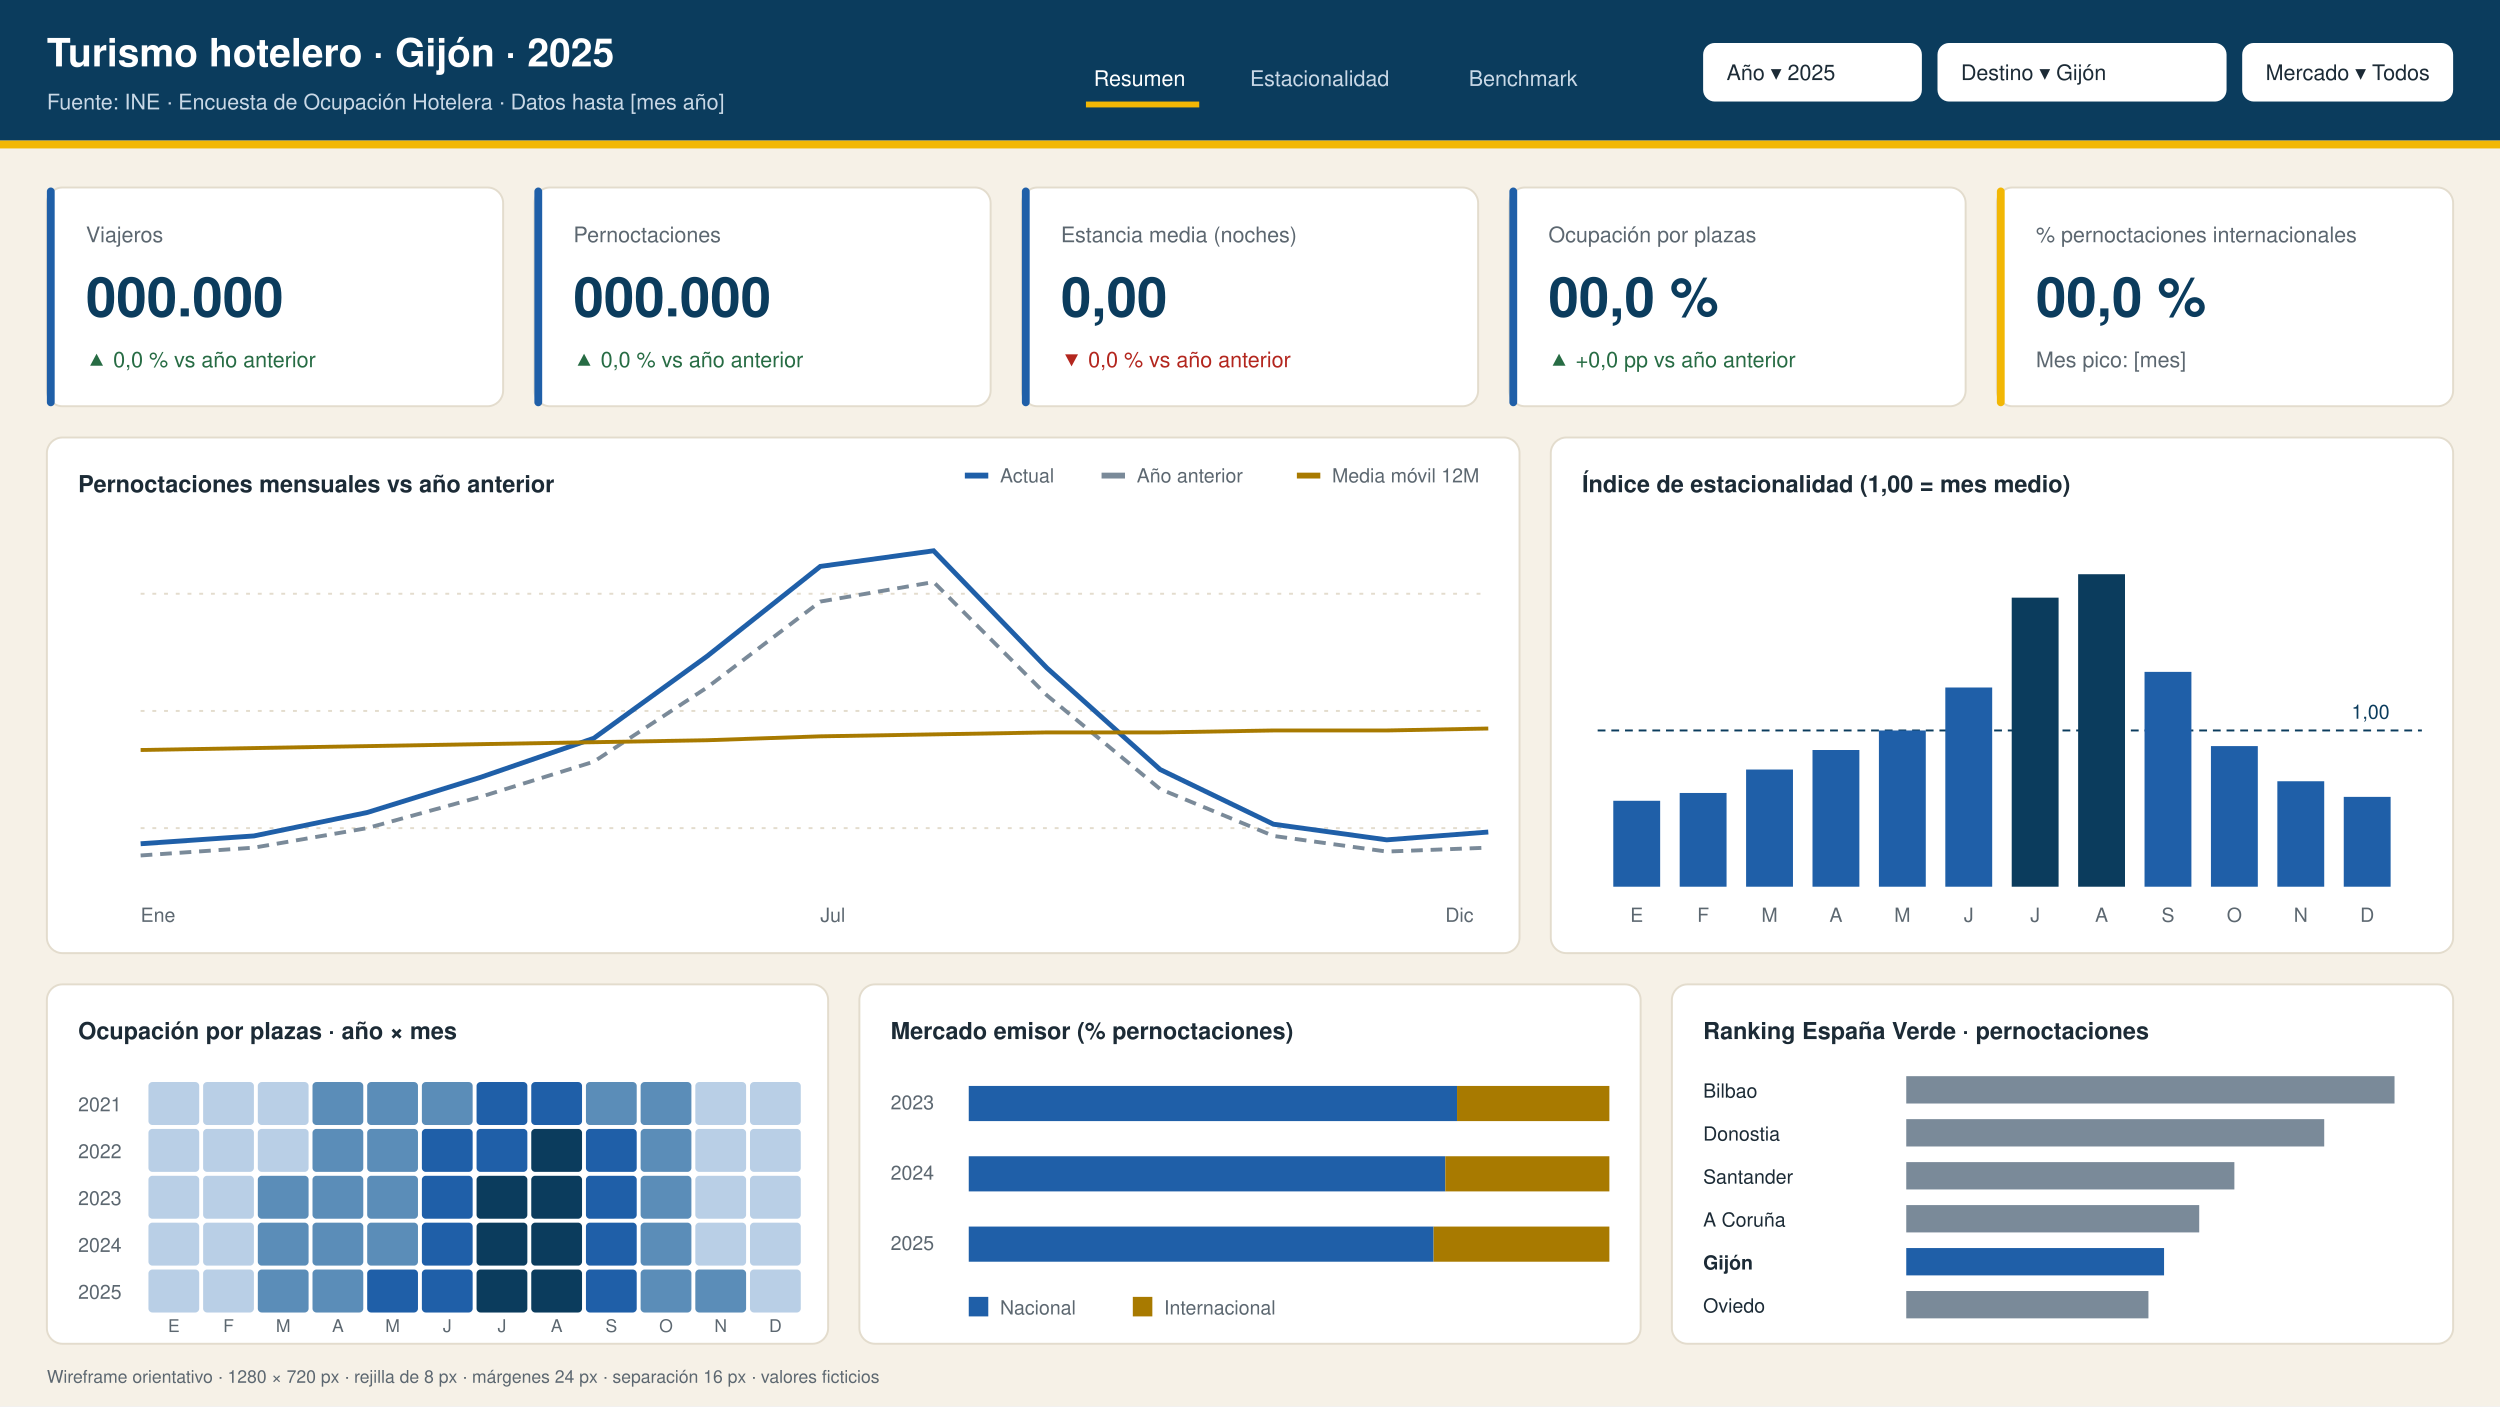
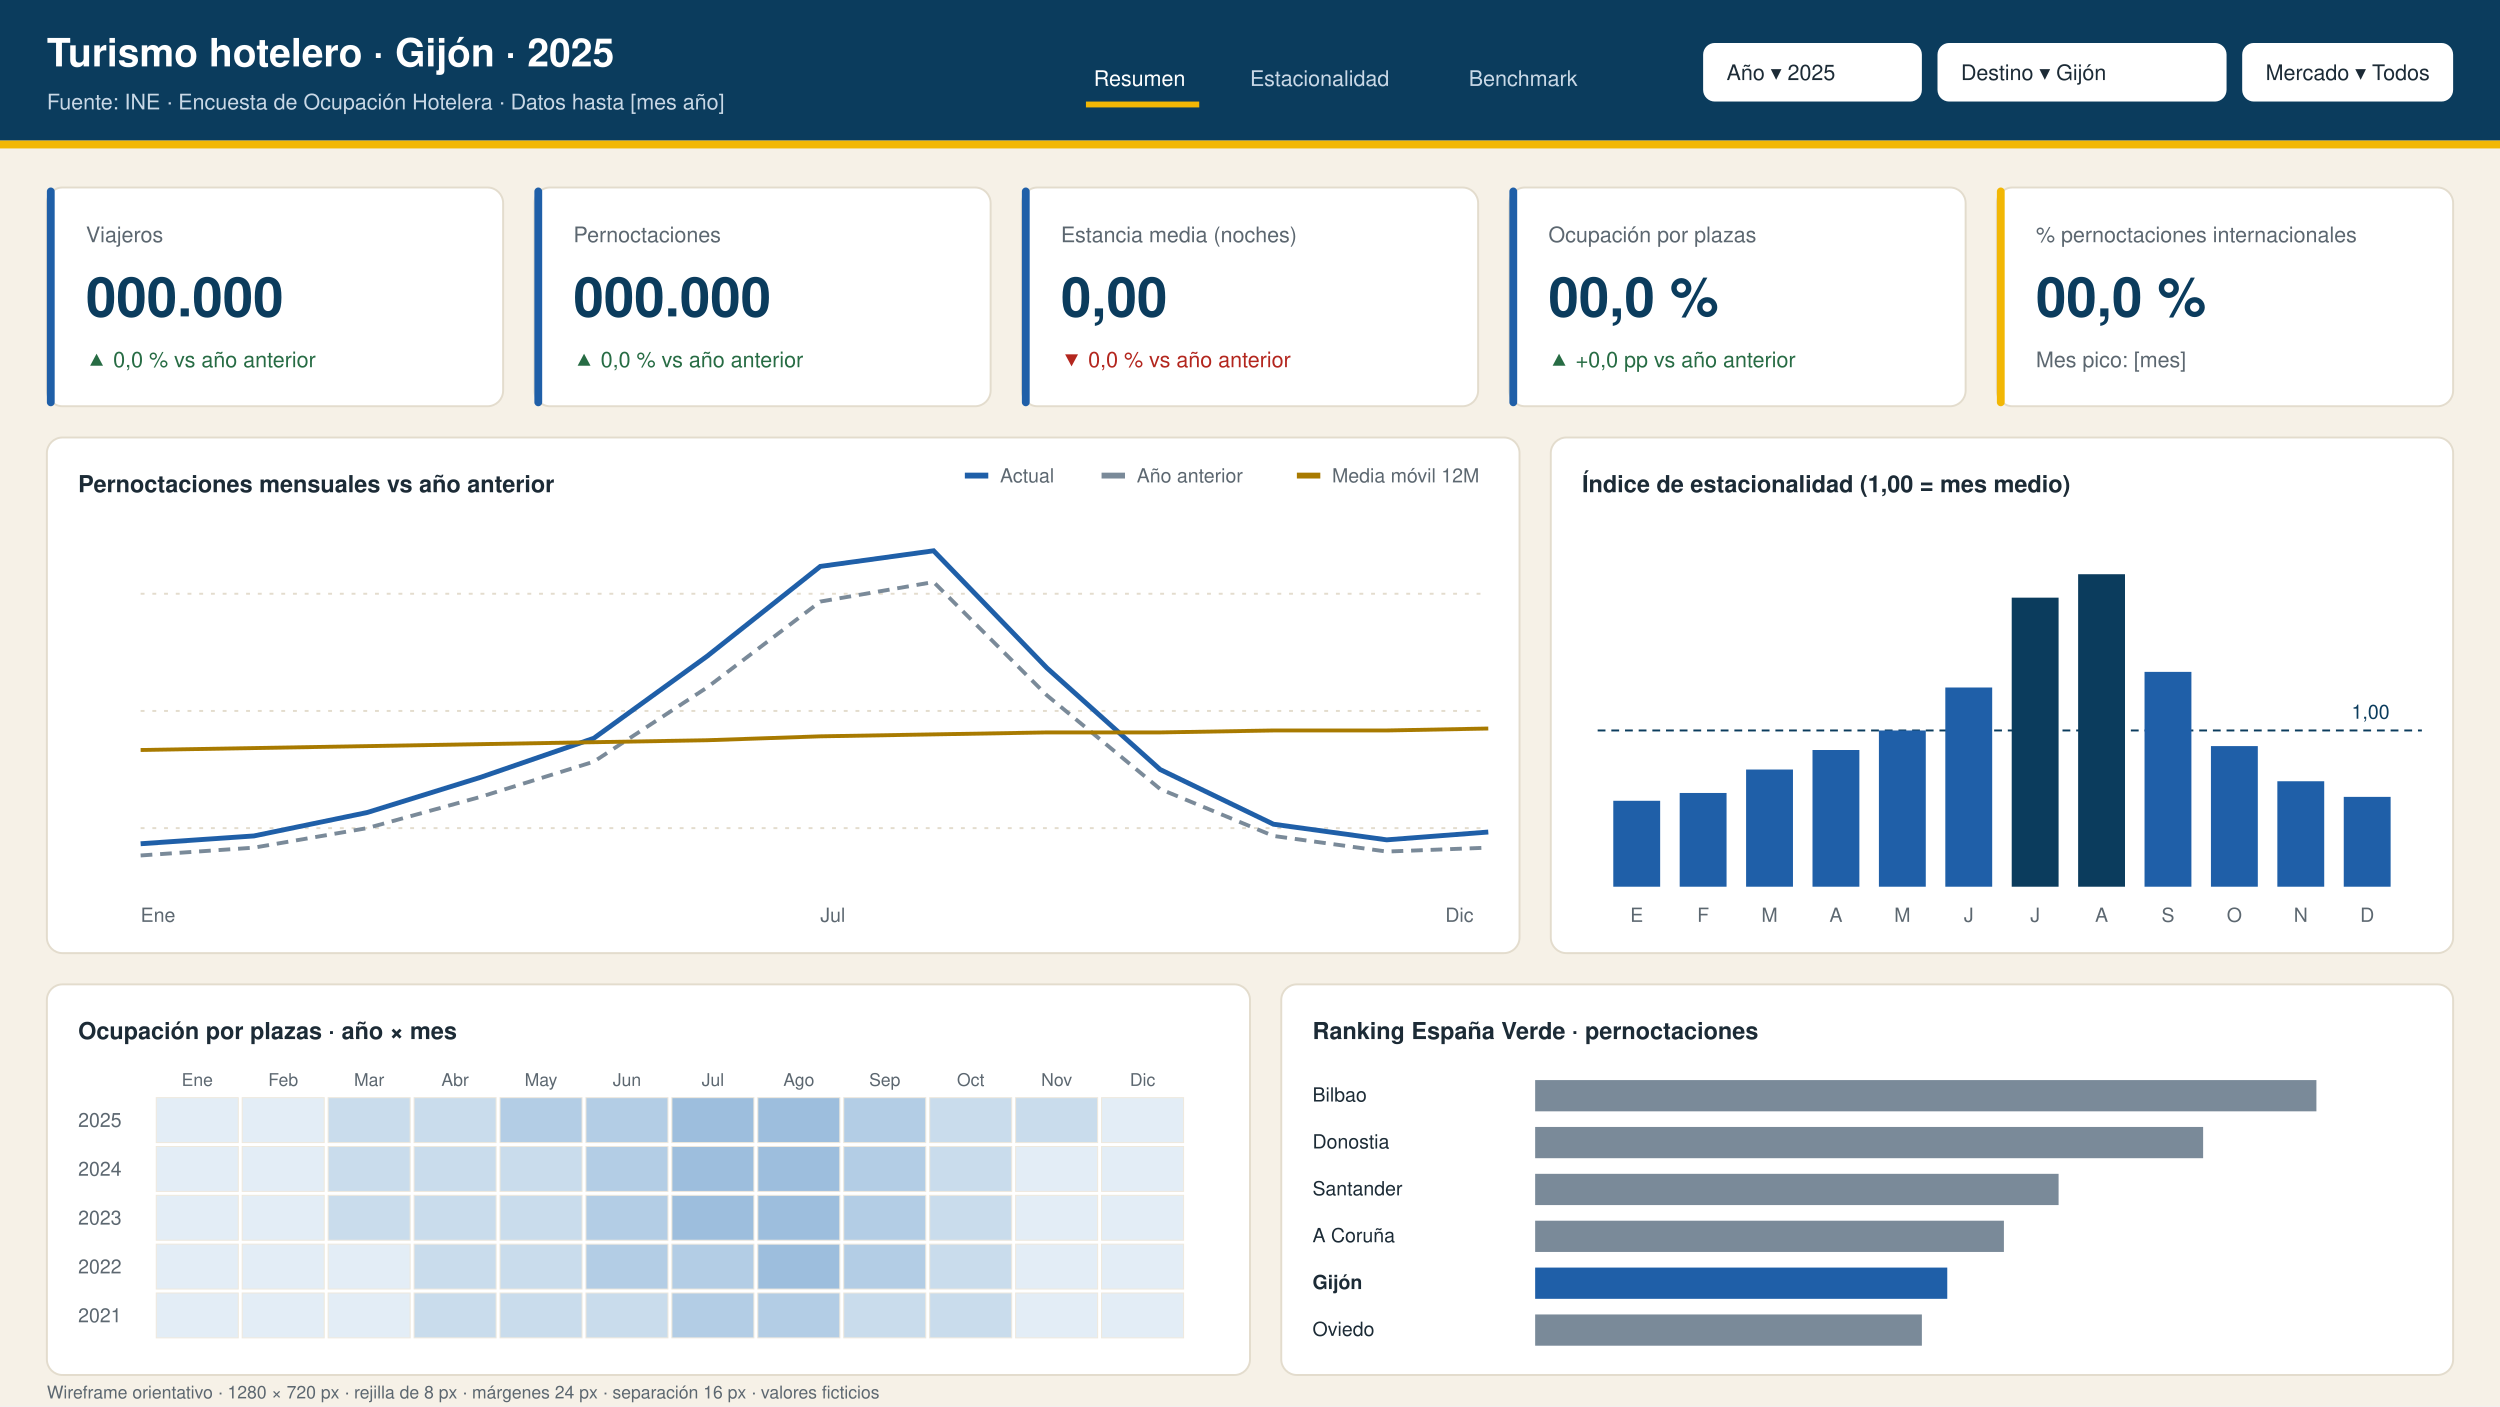
<svg xmlns="http://www.w3.org/2000/svg" viewBox="0 0 1280 720" width="1280" height="720" font-family="Segoe UI, Helvetica, Arial, sans-serif" role="img" aria-labelledby="t d">
  <rect width="1280" height="720" fill="#F6F1E7" />
  <rect width="1280" height="72" fill="#0B3C5D" />
  <rect y="72" width="1280" height="4" fill="#F2B705" />
  <text x="24" y="34" fill="#FFFFFF" font-size="20" font-weight="600">Turismo hotelero · Gijón · 2025</text>
  <text x="24" y="56" fill="#C9D8E6" font-size="11">Fuente: INE · Encuesta de Ocupación Hotelera · Datos hasta [mes año]</text>
  <g font-size="11" fill="#FFFFFF">
    <text x="560" y="44">Resumen</text>
    <rect x="556" y="52" width="58" height="3" fill="#F2B705" />
    <text x="640" y="44" fill="#C9D8E6">Estacionalidad</text>
    <text x="752" y="44" fill="#C9D8E6">Benchmark</text>
  </g>
  <g font-size="11" fill="#1C2B36">
    <rect x="872" y="22" width="112" height="30" rx="6" fill="#FFFFFF" />
    <text x="884" y="41">Año ▾ 2025</text>
    <rect x="992" y="22" width="148" height="30" rx="6" fill="#FFFFFF" />
    <text x="1004" y="41">Destino ▾ Gijón</text>
    <rect x="1148" y="22" width="108" height="30" rx="6" fill="#FFFFFF" />
    <text x="1160" y="41">Mercado ▾ Todos</text>
  </g>
  <g>
    <g transform="translate(24,96)">
      <rect width="233.6" height="112" rx="8" fill="#FFFFFF" stroke="#E3DCCD" />
      <rect width="4" height="112" rx="2" fill="#1F5FA8" />
      <text x="20" y="28" font-size="11" fill="#5C6770">Viajeros</text>
      <text x="20" y="66" font-size="28" font-weight="600" fill="#0B3C5D">000.000</text>
      <text x="20" y="92" font-size="11" fill="#276C44">▲ 0,0 % vs año anterior</text>
    </g>
    <g transform="translate(273.6,96)">
      <rect width="233.6" height="112" rx="8" fill="#FFFFFF" stroke="#E3DCCD" />
      <rect width="4" height="112" rx="2" fill="#1F5FA8" />
      <text x="20" y="28" font-size="11" fill="#5C6770">Pernoctaciones</text>
      <text x="20" y="66" font-size="28" font-weight="600" fill="#0B3C5D">000.000</text>
      <text x="20" y="92" font-size="11" fill="#276C44">▲ 0,0 % vs año anterior</text>
    </g>
    <g transform="translate(523.2,96)">
      <rect width="233.6" height="112" rx="8" fill="#FFFFFF" stroke="#E3DCCD" />
      <rect width="4" height="112" rx="2" fill="#1F5FA8" />
      <text x="20" y="28" font-size="11" fill="#5C6770">Estancia media (noches)</text>
      <text x="20" y="66" font-size="28" font-weight="600" fill="#0B3C5D">0,00</text>
      <text x="20" y="92" font-size="11" fill="#B3261E">▼ 0,0 % vs año anterior</text>
    </g>
    <g transform="translate(772.8,96)">
      <rect width="233.6" height="112" rx="8" fill="#FFFFFF" stroke="#E3DCCD" />
      <rect width="4" height="112" rx="2" fill="#1F5FA8" />
      <text x="20" y="28" font-size="11" fill="#5C6770">Ocupación por plazas</text>
      <text x="20" y="66" font-size="28" font-weight="600" fill="#0B3C5D">00,0 %</text>
      <text x="20" y="92" font-size="11" fill="#276C44">▲ +0,0 pp vs año anterior</text>
    </g>
    <g transform="translate(1022.4,96)">
      <rect width="233.6" height="112" rx="8" fill="#FFFFFF" stroke="#E3DCCD" />
      <rect width="4" height="112" rx="2" fill="#F2B705" />
      <text x="20" y="28" font-size="11" fill="#5C6770">% pernoctaciones internacionales</text>
      <text x="20" y="66" font-size="28" font-weight="600" fill="#0B3C5D">00,0 %</text>
      <text x="20" y="92" font-size="11" fill="#5C6770">Mes pico: [mes]</text>
    </g>
  </g>
  <g transform="translate(24,224)">
    <rect width="754" height="264" rx="8" fill="#FFFFFF" stroke="#E3DCCD" />
    <text x="16" y="28" font-size="12" font-weight="600" fill="#1C2B36">Pernoctaciones mensuales vs año anterior</text>
    <g font-size="10" fill="#5C6770">
      <rect x="470" y="18" width="12" height="3" fill="#1F5FA8" />
      <text x="488" y="23">Actual</text>
      <rect x="540" y="18" width="12" height="3" fill="#7A8A99" />
      <text x="558" y="23">Año anterior</text>
      <rect x="640" y="18" width="12" height="3" fill="#A87A00" />
      <text x="658" y="23">Media móvil 12M</text>
    </g>
    <g stroke="#E3DCCD" stroke-dasharray="2 4">
      <line x1="48" y1="80" x2="738" y2="80" />
      <line x1="48" y1="140" x2="738" y2="140" />
      <line x1="48" y1="200" x2="738" y2="200" />
    </g>
    <polyline fill="none" stroke="#7A8A99" stroke-width="2" stroke-dasharray="6 4" points="48,214 106,210 164,200 222,184 280,166 338,128 396,84 454,74 512,132 570,180 628,204 686,212 738,210" />
    <polyline fill="none" stroke="#1F5FA8" stroke-width="2.5" points="48,208 106,204 164,192 222,174 280,154 338,112 396,66 454,58 512,118 570,170 628,198 686,206 738,202" />
    <polyline fill="none" stroke="#A87A00" stroke-width="2" points="48,160 106,159 164,158 222,157 280,156 338,155 396,153 454,152 512,151 570,151 628,150 686,150 738,149" />
    <text x="48" y="248" font-size="10" fill="#5C6770">Ene</text>
    <text x="396" y="248" font-size="10" fill="#5C6770">Jul</text>
    <text x="716" y="248" font-size="10" fill="#5C6770">Dic</text>
  </g>
  <g transform="translate(794,224)">
    <rect width="462" height="264" rx="8" fill="#FFFFFF" stroke="#E3DCCD" />
    <text x="16" y="28" font-size="12" font-weight="600" fill="#1C2B36">Índice de estacionalidad (1,00 = mes medio)</text>
    <line x1="24" y1="150" x2="446" y2="150" stroke="#0B3C5D" stroke-dasharray="4 3" />
    <text x="410" y="144" font-size="10" fill="#0B3C5D">1,00</text>
    <g fill="#1F5FA8">
      <rect x="32" y="186" width="24" height="44" />
      <rect x="66" y="182" width="24" height="48" />
      <rect x="100" y="170" width="24" height="60" />
      <rect x="134" y="160" width="24" height="70" />
      <rect x="168" y="150" width="24" height="80" />
      <rect x="202" y="128" width="24" height="102" />
      <rect x="236" y="82" width="24" height="148" fill="#0B3C5D" />
      <rect x="270" y="70" width="24" height="160" fill="#0B3C5D" />
      <rect x="304" y="120" width="24" height="110" />
      <rect x="338" y="158" width="24" height="72" />
      <rect x="372" y="176" width="24" height="54" />
      <rect x="406" y="184" width="24" height="46" />
    </g>
    <text x="44" y="248" font-size="10" fill="#5C6770" text-anchor="middle">E</text>
    <text x="78" y="248" font-size="10" fill="#5C6770" text-anchor="middle">F</text>
    <text x="112" y="248" font-size="10" fill="#5C6770" text-anchor="middle">M</text>
    <text x="146" y="248" font-size="10" fill="#5C6770" text-anchor="middle">A</text>
    <text x="180" y="248" font-size="10" fill="#5C6770" text-anchor="middle">M</text>
    <text x="214" y="248" font-size="10" fill="#5C6770" text-anchor="middle">J</text>
    <text x="248" y="248" font-size="10" fill="#5C6770" text-anchor="middle">J</text>
    <text x="282" y="248" font-size="10" fill="#5C6770" text-anchor="middle">A</text>
    <text x="316" y="248" font-size="10" fill="#5C6770" text-anchor="middle">S</text>
    <text x="350" y="248" font-size="10" fill="#5C6770" text-anchor="middle">O</text>
    <text x="384" y="248" font-size="10" fill="#5C6770" text-anchor="middle">N</text>
    <text x="418" y="248" font-size="10" fill="#5C6770" text-anchor="middle">D</text>
  </g>
  <g transform="translate(24,504)">
-     <rect width="400" height="184" rx="8" fill="#FFFFFF" stroke="#E3DCCD" />
+     <rect width="616" height="200" rx="8" fill="#FFFFFF" stroke="#E3DCCD" />
    <text x="16" y="28" font-size="12" font-weight="600" fill="#1C2B36">Ocupación por plazas · año × mes</text>
-     <g>
-       <text x="16" y="65" font-size="10" fill="#5C6770">2021</text>
-       <rect x="52" y="50" width="26" height="22" rx="2" fill="#B9CFE6" />
-       <rect x="80" y="50" width="26" height="22" rx="2" fill="#B9CFE6" />
-       <rect x="108" y="50" width="26" height="22" rx="2" fill="#B9CFE6" />
-       <rect x="136" y="50" width="26" height="22" rx="2" fill="#5B8DB8" />
-       <rect x="164" y="50" width="26" height="22" rx="2" fill="#5B8DB8" />
-       <rect x="192" y="50" width="26" height="22" rx="2" fill="#5B8DB8" />
-       <rect x="220" y="50" width="26" height="22" rx="2" fill="#1F5FA8" />
-       <rect x="248" y="50" width="26" height="22" rx="2" fill="#1F5FA8" />
-       <rect x="276" y="50" width="26" height="22" rx="2" fill="#5B8DB8" />
-       <rect x="304" y="50" width="26" height="22" rx="2" fill="#5B8DB8" />
-       <rect x="332" y="50" width="26" height="22" rx="2" fill="#B9CFE6" />
-       <rect x="360" y="50" width="26" height="22" rx="2" fill="#B9CFE6" />
-       <text x="16" y="89" font-size="10" fill="#5C6770">2022</text>
-       <rect x="52" y="74" width="26" height="22" rx="2" fill="#B9CFE6" />
-       <rect x="80" y="74" width="26" height="22" rx="2" fill="#B9CFE6" />
-       <rect x="108" y="74" width="26" height="22" rx="2" fill="#B9CFE6" />
-       <rect x="136" y="74" width="26" height="22" rx="2" fill="#5B8DB8" />
-       <rect x="164" y="74" width="26" height="22" rx="2" fill="#5B8DB8" />
-       <rect x="192" y="74" width="26" height="22" rx="2" fill="#1F5FA8" />
-       <rect x="220" y="74" width="26" height="22" rx="2" fill="#1F5FA8" />
-       <rect x="248" y="74" width="26" height="22" rx="2" fill="#0B3C5D" />
-       <rect x="276" y="74" width="26" height="22" rx="2" fill="#1F5FA8" />
-       <rect x="304" y="74" width="26" height="22" rx="2" fill="#5B8DB8" />
-       <rect x="332" y="74" width="26" height="22" rx="2" fill="#B9CFE6" />
-       <rect x="360" y="74" width="26" height="22" rx="2" fill="#B9CFE6" />
-       <text x="16" y="113" font-size="10" fill="#5C6770">2023</text>
-       <rect x="52" y="98" width="26" height="22" rx="2" fill="#B9CFE6" />
-       <rect x="80" y="98" width="26" height="22" rx="2" fill="#B9CFE6" />
-       <rect x="108" y="98" width="26" height="22" rx="2" fill="#5B8DB8" />
-       <rect x="136" y="98" width="26" height="22" rx="2" fill="#5B8DB8" />
-       <rect x="164" y="98" width="26" height="22" rx="2" fill="#5B8DB8" />
-       <rect x="192" y="98" width="26" height="22" rx="2" fill="#1F5FA8" />
-       <rect x="220" y="98" width="26" height="22" rx="2" fill="#0B3C5D" />
-       <rect x="248" y="98" width="26" height="22" rx="2" fill="#0B3C5D" />
-       <rect x="276" y="98" width="26" height="22" rx="2" fill="#1F5FA8" />
-       <rect x="304" y="98" width="26" height="22" rx="2" fill="#5B8DB8" />
-       <rect x="332" y="98" width="26" height="22" rx="2" fill="#B9CFE6" />
-       <rect x="360" y="98" width="26" height="22" rx="2" fill="#B9CFE6" />
-       <text x="16" y="137" font-size="10" fill="#5C6770">2024</text>
-       <rect x="52" y="122" width="26" height="22" rx="2" fill="#B9CFE6" />
-       <rect x="80" y="122" width="26" height="22" rx="2" fill="#B9CFE6" />
-       <rect x="108" y="122" width="26" height="22" rx="2" fill="#5B8DB8" />
-       <rect x="136" y="122" width="26" height="22" rx="2" fill="#5B8DB8" />
-       <rect x="164" y="122" width="26" height="22" rx="2" fill="#5B8DB8" />
-       <rect x="192" y="122" width="26" height="22" rx="2" fill="#1F5FA8" />
-       <rect x="220" y="122" width="26" height="22" rx="2" fill="#0B3C5D" />
-       <rect x="248" y="122" width="26" height="22" rx="2" fill="#0B3C5D" />
-       <rect x="276" y="122" width="26" height="22" rx="2" fill="#1F5FA8" />
-       <rect x="304" y="122" width="26" height="22" rx="2" fill="#5B8DB8" />
-       <rect x="332" y="122" width="26" height="22" rx="2" fill="#B9CFE6" />
-       <rect x="360" y="122" width="26" height="22" rx="2" fill="#B9CFE6" />
-       <text x="16" y="161" font-size="10" fill="#5C6770">2025</text>
-       <rect x="52" y="146" width="26" height="22" rx="2" fill="#B9CFE6" />
-       <rect x="80" y="146" width="26" height="22" rx="2" fill="#B9CFE6" />
-       <rect x="108" y="146" width="26" height="22" rx="2" fill="#5B8DB8" />
-       <rect x="136" y="146" width="26" height="22" rx="2" fill="#5B8DB8" />
-       <rect x="164" y="146" width="26" height="22" rx="2" fill="#1F5FA8" />
-       <rect x="192" y="146" width="26" height="22" rx="2" fill="#1F5FA8" />
-       <rect x="220" y="146" width="26" height="22" rx="2" fill="#0B3C5D" />
-       <rect x="248" y="146" width="26" height="22" rx="2" fill="#0B3C5D" />
-       <rect x="276" y="146" width="26" height="22" rx="2" fill="#1F5FA8" />
-       <rect x="304" y="146" width="26" height="22" rx="2" fill="#5B8DB8" />
-       <rect x="332" y="146" width="26" height="22" rx="2" fill="#5B8DB8" />
-       <rect x="360" y="146" width="26" height="22" rx="2" fill="#B9CFE6" />
-       <text x="65" y="178" font-size="9" fill="#5C6770" text-anchor="middle">E</text>
-       <text x="93" y="178" font-size="9" fill="#5C6770" text-anchor="middle">F</text>
-       <text x="121" y="178" font-size="9" fill="#5C6770" text-anchor="middle">M</text>
-       <text x="149" y="178" font-size="9" fill="#5C6770" text-anchor="middle">A</text>
-       <text x="177" y="178" font-size="9" fill="#5C6770" text-anchor="middle">M</text>
-       <text x="205" y="178" font-size="9" fill="#5C6770" text-anchor="middle">J</text>
-       <text x="233" y="178" font-size="9" fill="#5C6770" text-anchor="middle">J</text>
-       <text x="261" y="178" font-size="9" fill="#5C6770" text-anchor="middle">A</text>
-       <text x="289" y="178" font-size="9" fill="#5C6770" text-anchor="middle">S</text>
-       <text x="317" y="178" font-size="9" fill="#5C6770" text-anchor="middle">O</text>
-       <text x="345" y="178" font-size="9" fill="#5C6770" text-anchor="middle">N</text>
-       <text x="373" y="178" font-size="9" fill="#5C6770" text-anchor="middle">D</text>
-     </g>
-   </g>
-   <g transform="translate(440,504)">
-     <rect width="400" height="184" rx="8" fill="#FFFFFF" stroke="#E3DCCD" />
-     <text x="16" y="28" font-size="12" font-weight="600" fill="#1C2B36">Mercado emisor (% pernoctaciones)</text>
-     <g font-size="10" fill="#5C6770">
-       <text x="16" y="64">2023</text>
-       <rect x="56" y="52" width="250" height="18" fill="#1F5FA8" />
-       <rect x="306" y="52" width="78" height="18" fill="#A87A00" />
-       <text x="16" y="100">2024</text>
-       <rect x="56" y="88" width="244" height="18" fill="#1F5FA8" />
-       <rect x="300" y="88" width="84" height="18" fill="#A87A00" />
-       <text x="16" y="136">2025</text>
-       <rect x="56" y="124" width="238" height="18" fill="#1F5FA8" />
-       <rect x="294" y="124" width="90" height="18" fill="#A87A00" />
-       <rect x="56" y="160" width="10" height="10" fill="#1F5FA8" />
-       <text x="72" y="169">Nacional</text>
-       <rect x="140" y="160" width="10" height="10" fill="#A87A00" />
-       <text x="156" y="169">Internacional</text>
-     </g>
-   </g>
-   <g transform="translate(856,504)">
-     <rect width="400" height="184" rx="8" fill="#FFFFFF" stroke="#E3DCCD" />
+     <text x="77.0" y="52" font-size="9" fill="#5C6770" text-anchor="middle">Ene</text>
+     <text x="121.0" y="52" font-size="9" fill="#5C6770" text-anchor="middle">Feb</text>
+     <text x="165.0" y="52" font-size="9" fill="#5C6770" text-anchor="middle">Mar</text>
+     <text x="209.0" y="52" font-size="9" fill="#5C6770" text-anchor="middle">Abr</text>
+     <text x="253.0" y="52" font-size="9" fill="#5C6770" text-anchor="middle">May</text>
+     <text x="297.0" y="52" font-size="9" fill="#5C6770" text-anchor="middle">Jun</text>
+     <text x="341.0" y="52" font-size="9" fill="#5C6770" text-anchor="middle">Jul</text>
+     <text x="385.0" y="52" font-size="9" fill="#5C6770" text-anchor="middle">Ago</text>
+     <text x="429.0" y="52" font-size="9" fill="#5C6770" text-anchor="middle">Sep</text>
+     <text x="473.0" y="52" font-size="9" fill="#5C6770" text-anchor="middle">Oct</text>
+     <text x="517.0" y="52" font-size="9" fill="#5C6770" text-anchor="middle">Nov</text>
+     <text x="561.0" y="52" font-size="9" fill="#5C6770" text-anchor="middle">Dic</text>
+     <text x="16" y="73" font-size="10" fill="#5C6770">2025</text>
+     <rect x="56" y="58" width="42" height="23" fill="#E3EDF6" stroke="#EEE8DC" stroke-width="0.5" />
+     <rect x="100" y="58" width="42" height="23" fill="#E3EDF6" stroke="#EEE8DC" stroke-width="0.5" />
+     <rect x="144" y="58" width="42" height="23" fill="#C9DCEC" stroke="#EEE8DC" stroke-width="0.5" />
+     <rect x="188" y="58" width="42" height="23" fill="#C9DCEC" stroke="#EEE8DC" stroke-width="0.5" />
+     <rect x="232" y="58" width="42" height="23" fill="#B3CDE5" stroke="#EEE8DC" stroke-width="0.5" />
+     <rect x="276" y="58" width="42" height="23" fill="#B3CDE5" stroke="#EEE8DC" stroke-width="0.5" />
+     <rect x="320" y="58" width="42" height="23" fill="#9DBEDD" stroke="#EEE8DC" stroke-width="0.5" />
+     <rect x="364" y="58" width="42" height="23" fill="#9DBEDD" stroke="#EEE8DC" stroke-width="0.5" />
+     <rect x="408" y="58" width="42" height="23" fill="#B3CDE5" stroke="#EEE8DC" stroke-width="0.5" />
+     <rect x="452" y="58" width="42" height="23" fill="#C9DCEC" stroke="#EEE8DC" stroke-width="0.5" />
+     <rect x="496" y="58" width="42" height="23" fill="#C9DCEC" stroke="#EEE8DC" stroke-width="0.5" />
+     <rect x="540" y="58" width="42" height="23" fill="#E3EDF6" stroke="#EEE8DC" stroke-width="0.5" />
+     <text x="16" y="98" font-size="10" fill="#5C6770">2024</text>
+     <rect x="56" y="83" width="42" height="23" fill="#E3EDF6" stroke="#EEE8DC" stroke-width="0.5" />
+     <rect x="100" y="83" width="42" height="23" fill="#E3EDF6" stroke="#EEE8DC" stroke-width="0.5" />
+     <rect x="144" y="83" width="42" height="23" fill="#C9DCEC" stroke="#EEE8DC" stroke-width="0.5" />
+     <rect x="188" y="83" width="42" height="23" fill="#C9DCEC" stroke="#EEE8DC" stroke-width="0.5" />
+     <rect x="232" y="83" width="42" height="23" fill="#C9DCEC" stroke="#EEE8DC" stroke-width="0.5" />
+     <rect x="276" y="83" width="42" height="23" fill="#B3CDE5" stroke="#EEE8DC" stroke-width="0.5" />
+     <rect x="320" y="83" width="42" height="23" fill="#9DBEDD" stroke="#EEE8DC" stroke-width="0.5" />
+     <rect x="364" y="83" width="42" height="23" fill="#9DBEDD" stroke="#EEE8DC" stroke-width="0.5" />
+     <rect x="408" y="83" width="42" height="23" fill="#B3CDE5" stroke="#EEE8DC" stroke-width="0.5" />
+     <rect x="452" y="83" width="42" height="23" fill="#C9DCEC" stroke="#EEE8DC" stroke-width="0.5" />
+     <rect x="496" y="83" width="42" height="23" fill="#E3EDF6" stroke="#EEE8DC" stroke-width="0.5" />
+     <rect x="540" y="83" width="42" height="23" fill="#E3EDF6" stroke="#EEE8DC" stroke-width="0.5" />
+     <text x="16" y="123" font-size="10" fill="#5C6770">2023</text>
+     <rect x="56" y="108" width="42" height="23" fill="#E3EDF6" stroke="#EEE8DC" stroke-width="0.5" />
+     <rect x="100" y="108" width="42" height="23" fill="#E3EDF6" stroke="#EEE8DC" stroke-width="0.5" />
+     <rect x="144" y="108" width="42" height="23" fill="#C9DCEC" stroke="#EEE8DC" stroke-width="0.5" />
+     <rect x="188" y="108" width="42" height="23" fill="#C9DCEC" stroke="#EEE8DC" stroke-width="0.5" />
+     <rect x="232" y="108" width="42" height="23" fill="#C9DCEC" stroke="#EEE8DC" stroke-width="0.5" />
+     <rect x="276" y="108" width="42" height="23" fill="#B3CDE5" stroke="#EEE8DC" stroke-width="0.5" />
+     <rect x="320" y="108" width="42" height="23" fill="#9DBEDD" stroke="#EEE8DC" stroke-width="0.5" />
+     <rect x="364" y="108" width="42" height="23" fill="#9DBEDD" stroke="#EEE8DC" stroke-width="0.5" />
+     <rect x="408" y="108" width="42" height="23" fill="#B3CDE5" stroke="#EEE8DC" stroke-width="0.5" />
+     <rect x="452" y="108" width="42" height="23" fill="#C9DCEC" stroke="#EEE8DC" stroke-width="0.5" />
+     <rect x="496" y="108" width="42" height="23" fill="#E3EDF6" stroke="#EEE8DC" stroke-width="0.5" />
+     <rect x="540" y="108" width="42" height="23" fill="#E3EDF6" stroke="#EEE8DC" stroke-width="0.5" />
+     <text x="16" y="148" font-size="10" fill="#5C6770">2022</text>
+     <rect x="56" y="133" width="42" height="23" fill="#E3EDF6" stroke="#EEE8DC" stroke-width="0.5" />
+     <rect x="100" y="133" width="42" height="23" fill="#E3EDF6" stroke="#EEE8DC" stroke-width="0.5" />
+     <rect x="144" y="133" width="42" height="23" fill="#E3EDF6" stroke="#EEE8DC" stroke-width="0.5" />
+     <rect x="188" y="133" width="42" height="23" fill="#C9DCEC" stroke="#EEE8DC" stroke-width="0.5" />
+     <rect x="232" y="133" width="42" height="23" fill="#C9DCEC" stroke="#EEE8DC" stroke-width="0.5" />
+     <rect x="276" y="133" width="42" height="23" fill="#B3CDE5" stroke="#EEE8DC" stroke-width="0.5" />
+     <rect x="320" y="133" width="42" height="23" fill="#B3CDE5" stroke="#EEE8DC" stroke-width="0.5" />
+     <rect x="364" y="133" width="42" height="23" fill="#9DBEDD" stroke="#EEE8DC" stroke-width="0.5" />
+     <rect x="408" y="133" width="42" height="23" fill="#B3CDE5" stroke="#EEE8DC" stroke-width="0.5" />
+     <rect x="452" y="133" width="42" height="23" fill="#C9DCEC" stroke="#EEE8DC" stroke-width="0.5" />
+     <rect x="496" y="133" width="42" height="23" fill="#E3EDF6" stroke="#EEE8DC" stroke-width="0.5" />
+     <rect x="540" y="133" width="42" height="23" fill="#E3EDF6" stroke="#EEE8DC" stroke-width="0.5" />
+     <text x="16" y="173" font-size="10" fill="#5C6770">2021</text>
+     <rect x="56" y="158" width="42" height="23" fill="#E3EDF6" stroke="#EEE8DC" stroke-width="0.5" />
+     <rect x="100" y="158" width="42" height="23" fill="#E3EDF6" stroke="#EEE8DC" stroke-width="0.5" />
+     <rect x="144" y="158" width="42" height="23" fill="#E3EDF6" stroke="#EEE8DC" stroke-width="0.5" />
+     <rect x="188" y="158" width="42" height="23" fill="#C9DCEC" stroke="#EEE8DC" stroke-width="0.5" />
+     <rect x="232" y="158" width="42" height="23" fill="#C9DCEC" stroke="#EEE8DC" stroke-width="0.5" />
+     <rect x="276" y="158" width="42" height="23" fill="#C9DCEC" stroke="#EEE8DC" stroke-width="0.5" />
+     <rect x="320" y="158" width="42" height="23" fill="#B3CDE5" stroke="#EEE8DC" stroke-width="0.5" />
+     <rect x="364" y="158" width="42" height="23" fill="#B3CDE5" stroke="#EEE8DC" stroke-width="0.5" />
+     <rect x="408" y="158" width="42" height="23" fill="#C9DCEC" stroke="#EEE8DC" stroke-width="0.5" />
+     <rect x="452" y="158" width="42" height="23" fill="#C9DCEC" stroke="#EEE8DC" stroke-width="0.5" />
+     <rect x="496" y="158" width="42" height="23" fill="#E3EDF6" stroke="#EEE8DC" stroke-width="0.5" />
+     <rect x="540" y="158" width="42" height="23" fill="#E3EDF6" stroke="#EEE8DC" stroke-width="0.5" />
+   </g>
+   <g transform="translate(656,504)">
+     <rect width="600" height="200" rx="8" fill="#FFFFFF" stroke="#E3DCCD" />
    <text x="16" y="28" font-size="12" font-weight="600" fill="#1C2B36">Ranking España Verde · pernoctaciones</text>
    <g font-size="10" fill="#1C2B36">
-       <text x="16" y="58">Bilbao</text>
-       <rect x="120" y="47" width="250" height="14" fill="#7A8A99" />
-       <text x="16" y="80">Donostia</text>
-       <rect x="120" y="69" width="214" height="14" fill="#7A8A99" />
-       <text x="16" y="102">Santander</text>
-       <rect x="120" y="91" width="168" height="14" fill="#7A8A99" />
-       <text x="16" y="124">A Coruña</text>
-       <rect x="120" y="113" width="150" height="14" fill="#7A8A99" />
-       <text x="16" y="146" font-weight="600">Gijón</text>
-       <rect x="120" y="135" width="132" height="14" fill="#1F5FA8" />
-       <text x="16" y="168">Oviedo</text>
-       <rect x="120" y="157" width="124" height="14" fill="#7A8A99" />
-     </g>
-   </g>
-   <text x="24" y="708" font-size="9" fill="#5C6770">Wireframe orientativo · 1280 × 720 px · rejilla de 8 px · márgenes 24 px · separación 16 px · valores ficticios</text>
+       <text x="16" y="60">Bilbao</text>
+       <rect x="130" y="49" width="400" height="16" fill="#7A8A99" />
+       <text x="16" y="84">Donostia</text>
+       <rect x="130" y="73" width="342" height="16" fill="#7A8A99" />
+       <text x="16" y="108">Santander</text>
+       <rect x="130" y="97" width="268" height="16" fill="#7A8A99" />
+       <text x="16" y="132">A Coruña</text>
+       <rect x="130" y="121" width="240" height="16" fill="#7A8A99" />
+       <text x="16" y="156" font-weight="600">Gijón</text>
+       <rect x="130" y="145" width="211" height="16" fill="#1F5FA8" />
+       <text x="16" y="180">Oviedo</text>
+       <rect x="130" y="169" width="198" height="16" fill="#7A8A99" />
+     </g>
+   </g>
+   <text x="24" y="716" font-size="9" fill="#5C6770">Wireframe orientativo · 1280 × 720 px · rejilla de 8 px · márgenes 24 px · separación 16 px · valores ficticios</text>
</svg>
